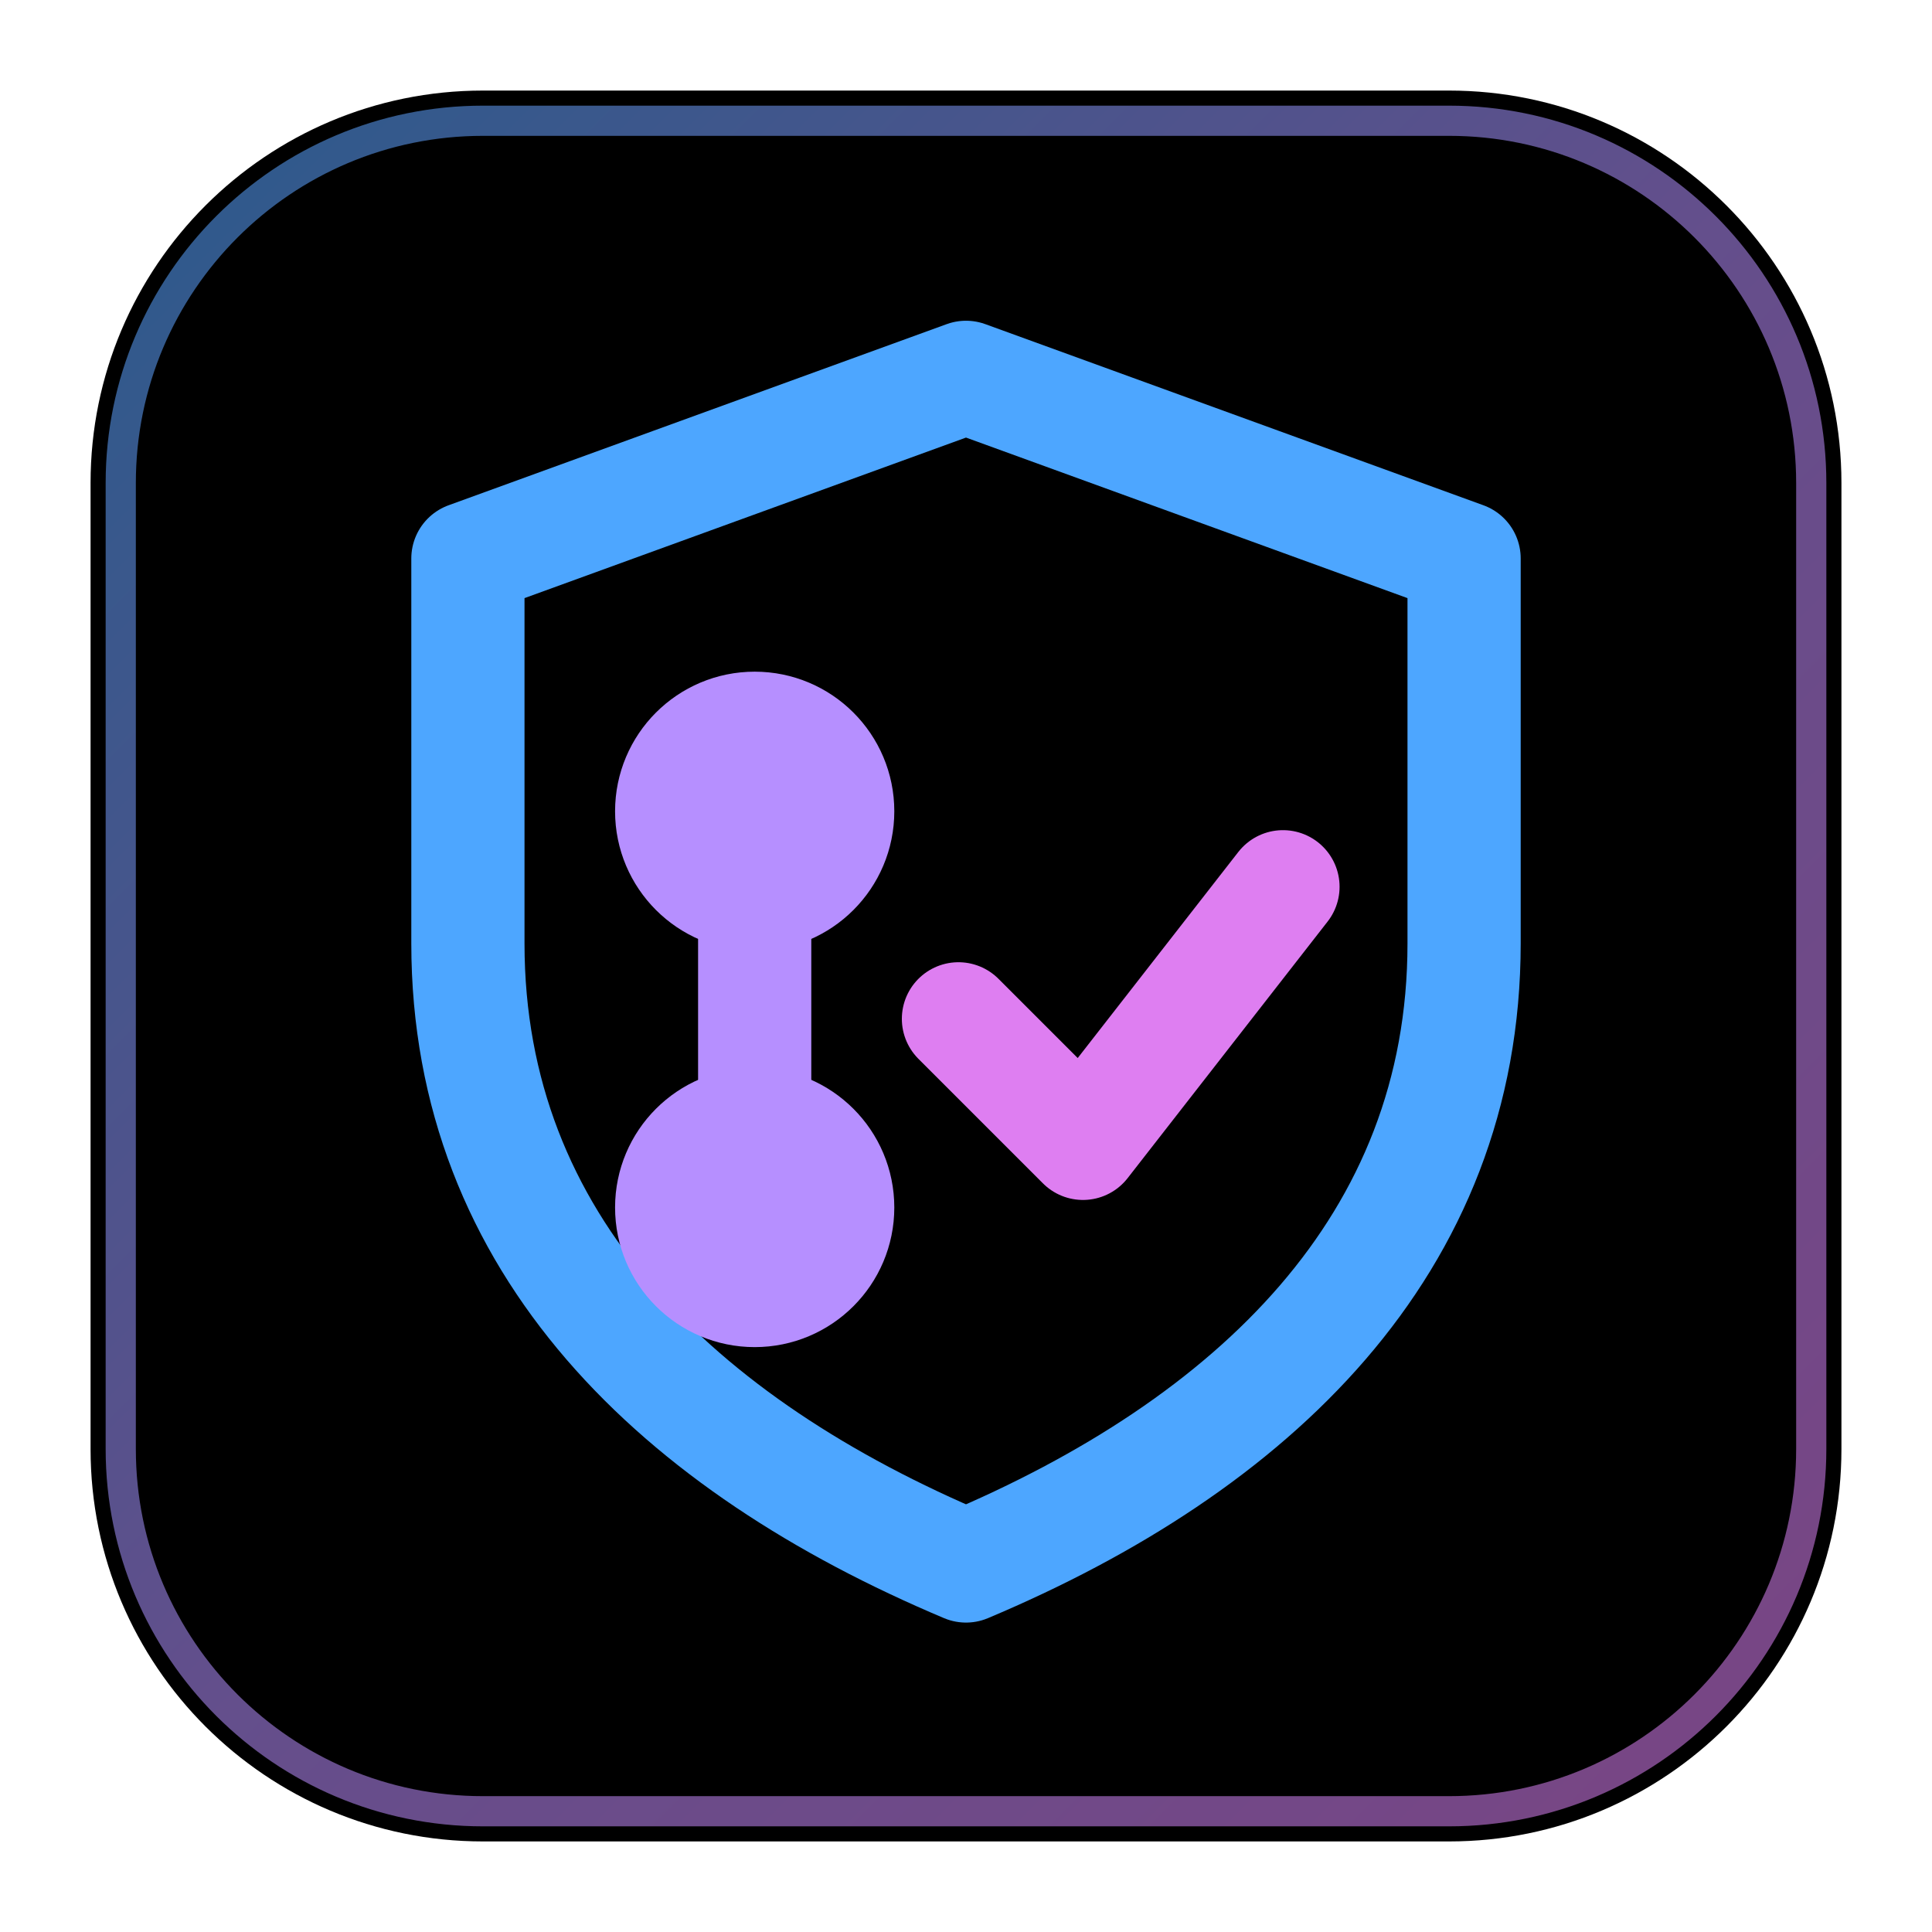
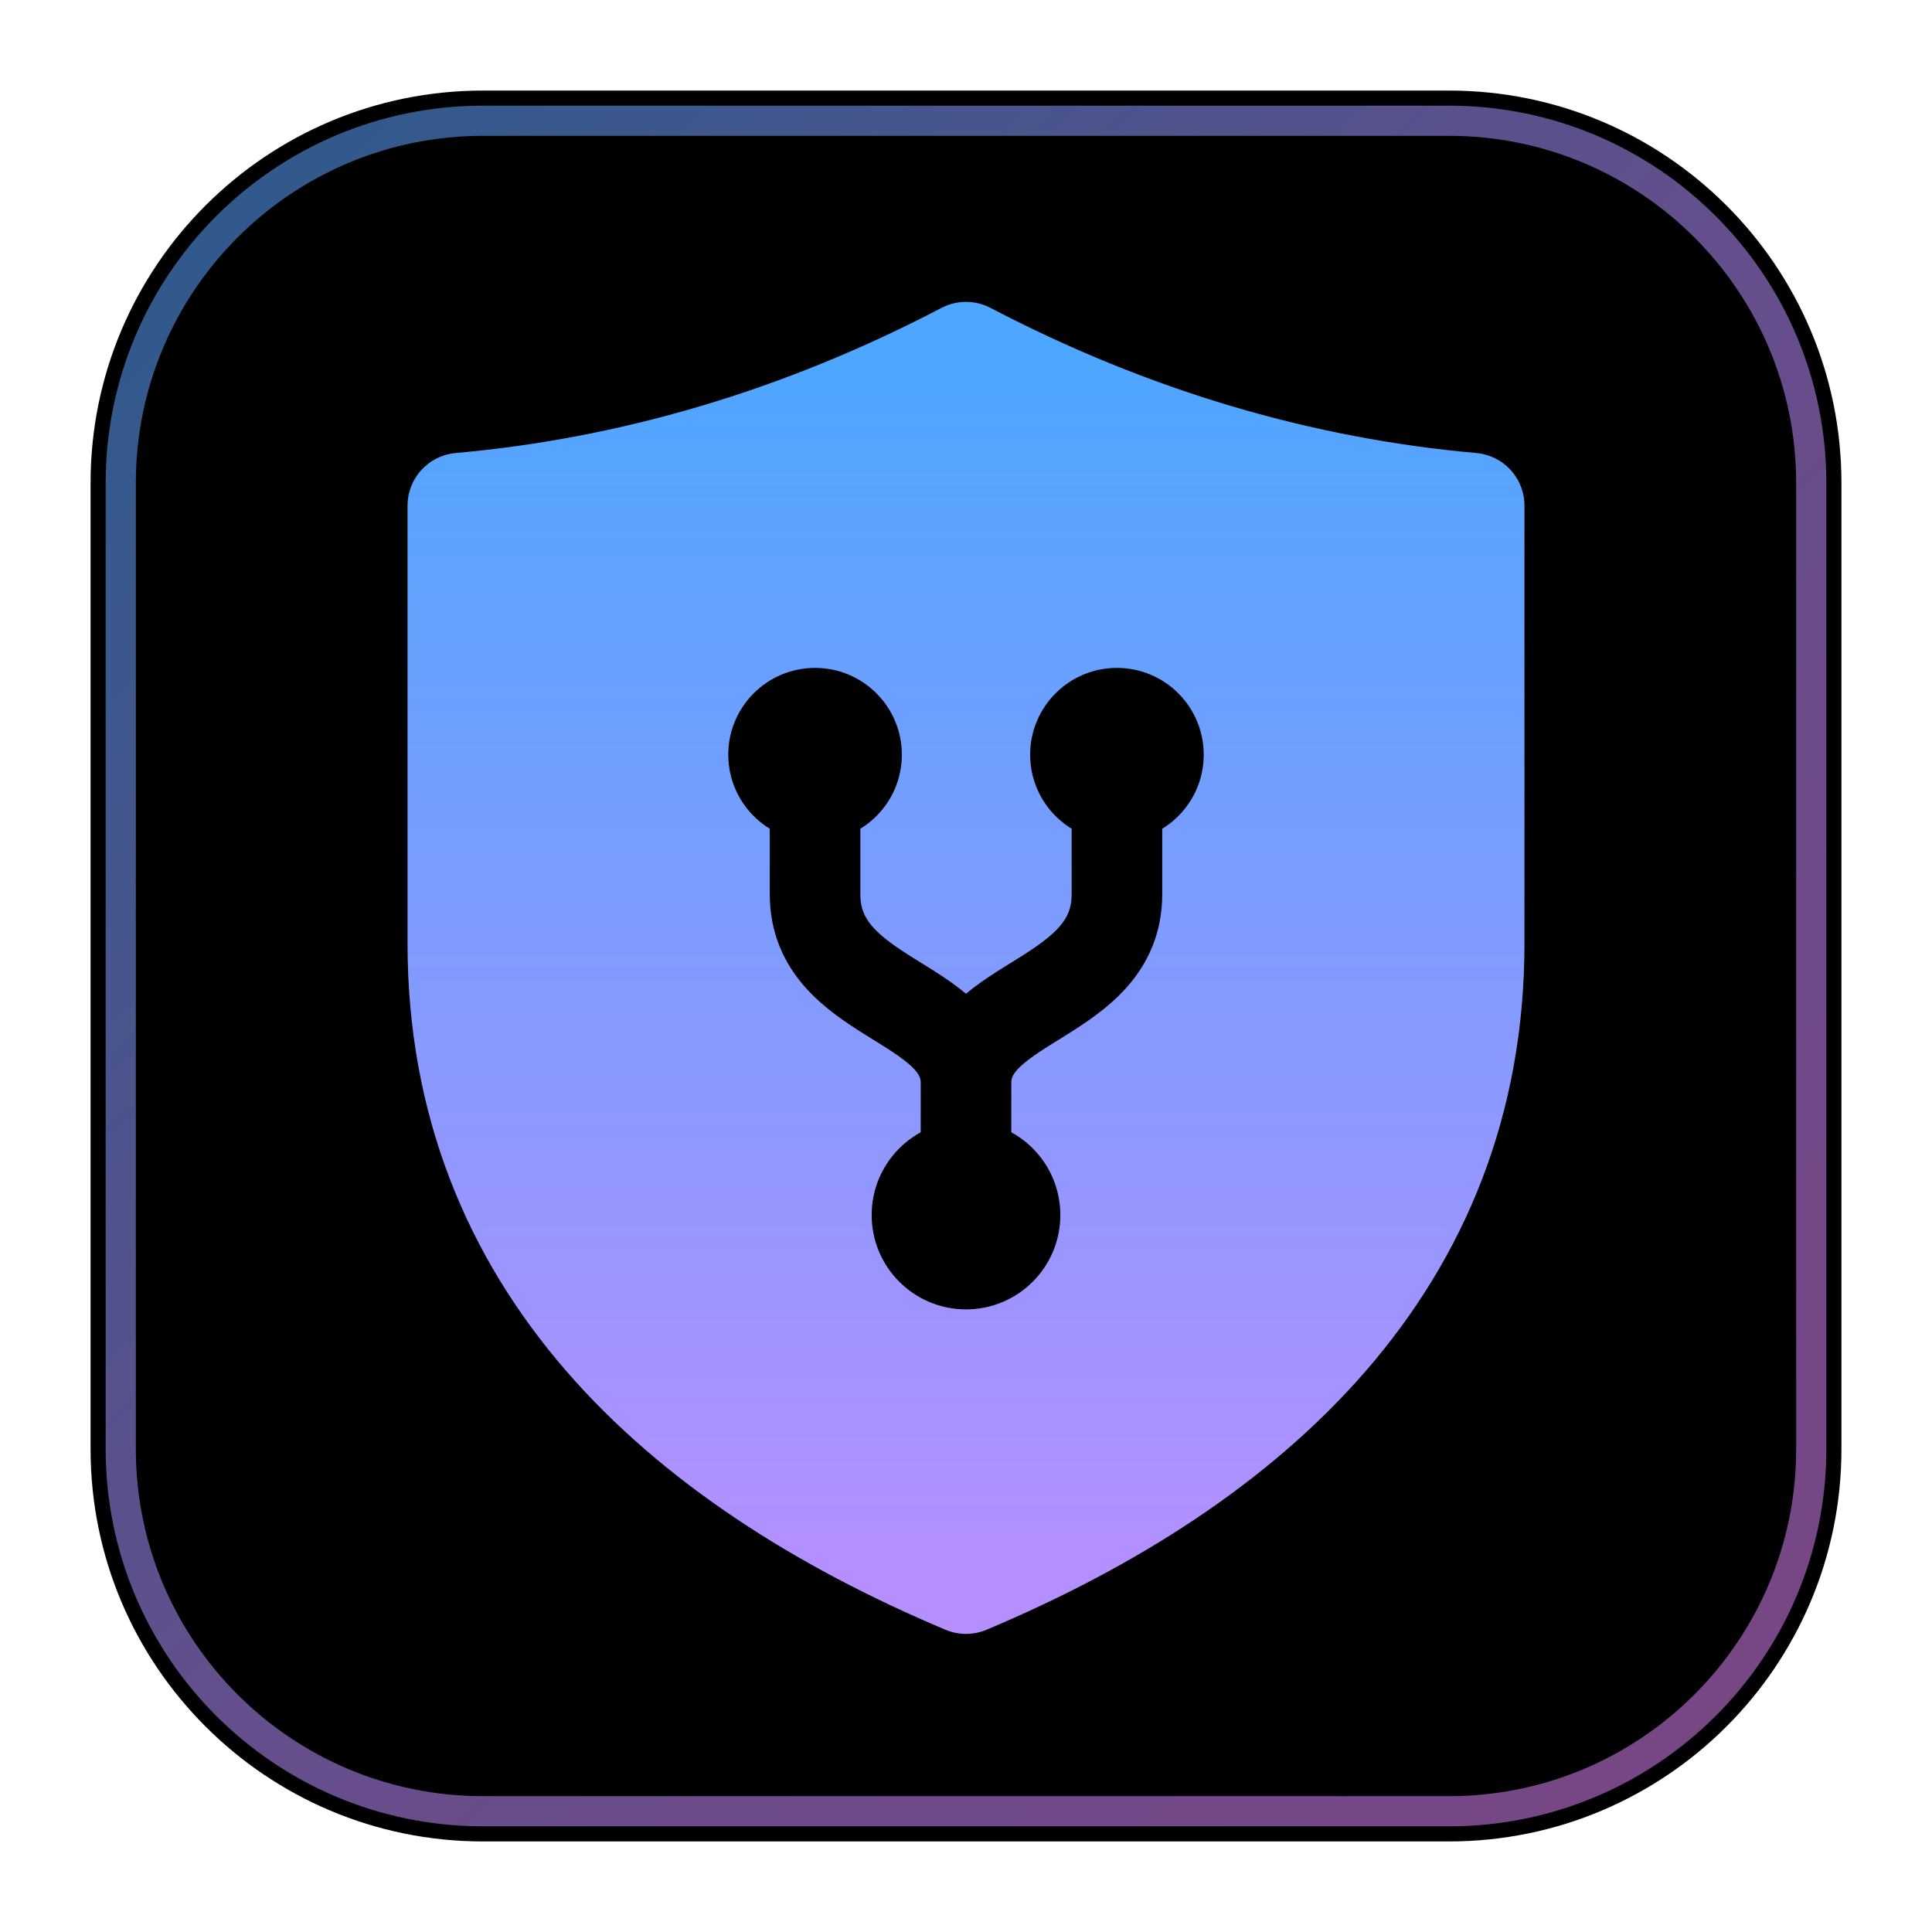
<svg xmlns="http://www.w3.org/2000/svg" viewBox="0 0 1024 1024" width="1024" height="1024">
  <defs>
    <linearGradient id="kenar" x1="0" y1="0" x2="1" y2="1">
      <stop offset="0" stop-color="#4da6ff" />
      <stop offset="0.5" stop-color="#b68fff" />
      <stop offset="1" stop-color="#de7ef1" />
    </linearGradient>
+     <linearGradient id="dolgu" x1="0" y1="0" x2="0" y2="1">
+       <stop offset="0" stop-color="#4da6ff" />
+       <stop offset="1" stop-color="#b68fff" />
+     </linearGradient>
  </defs>
  <rect x="48" y="48" width="928" height="928" rx="208" fill="#000000" />
  <rect x="64" y="64" width="896" height="896" rx="192" fill="none" stroke="url(#kenar)" stroke-width="16" opacity="0.55" />
-   <g stroke-linecap="round" stroke-linejoin="round" fill="none" stroke-width="60">
-     <path d="M512 200 L776 296 V500 C776 660 664 766 512 830 C360 766 248 660 248 500 V296 Z" stroke="#4da6ff" />
-     <circle cx="400" cy="430" r="44" fill="#b68fff" stroke="#b68fff" />
-     <circle cx="400" cy="640" r="44" fill="#b68fff" stroke="#b68fff" />
-     <line x1="400" y1="474" x2="400" y2="596" stroke="#b68fff" />
-     <polyline points="508,540 574,606 680,470" stroke="#de7ef1" />
+   <path d="M512 188 C600 234 690 260 780 268 V500 C780 668 664 774 512 838 C360 774 244 668 244 500 V268 C334 260 424 234 512 188 Z" fill="url(#dolgu)" stroke="url(#dolgu)" stroke-width="56" stroke-linejoin="round" />
+   <g stroke-linecap="round" stroke-linejoin="round" fill="none">
+     <path d="M432 440 V474 C432 530 512 530 512 574 V600 M592 440 V474 C592 530 512 530 512 574" stroke="#000000" stroke-width="48" />
+     <circle cx="432" cy="400" r="46" fill="#000000" />
+     <circle cx="592" cy="400" r="46" fill="#000000" />
+     <circle cx="512" cy="644" r="50" fill="#000000" />
  </g>
</svg>
